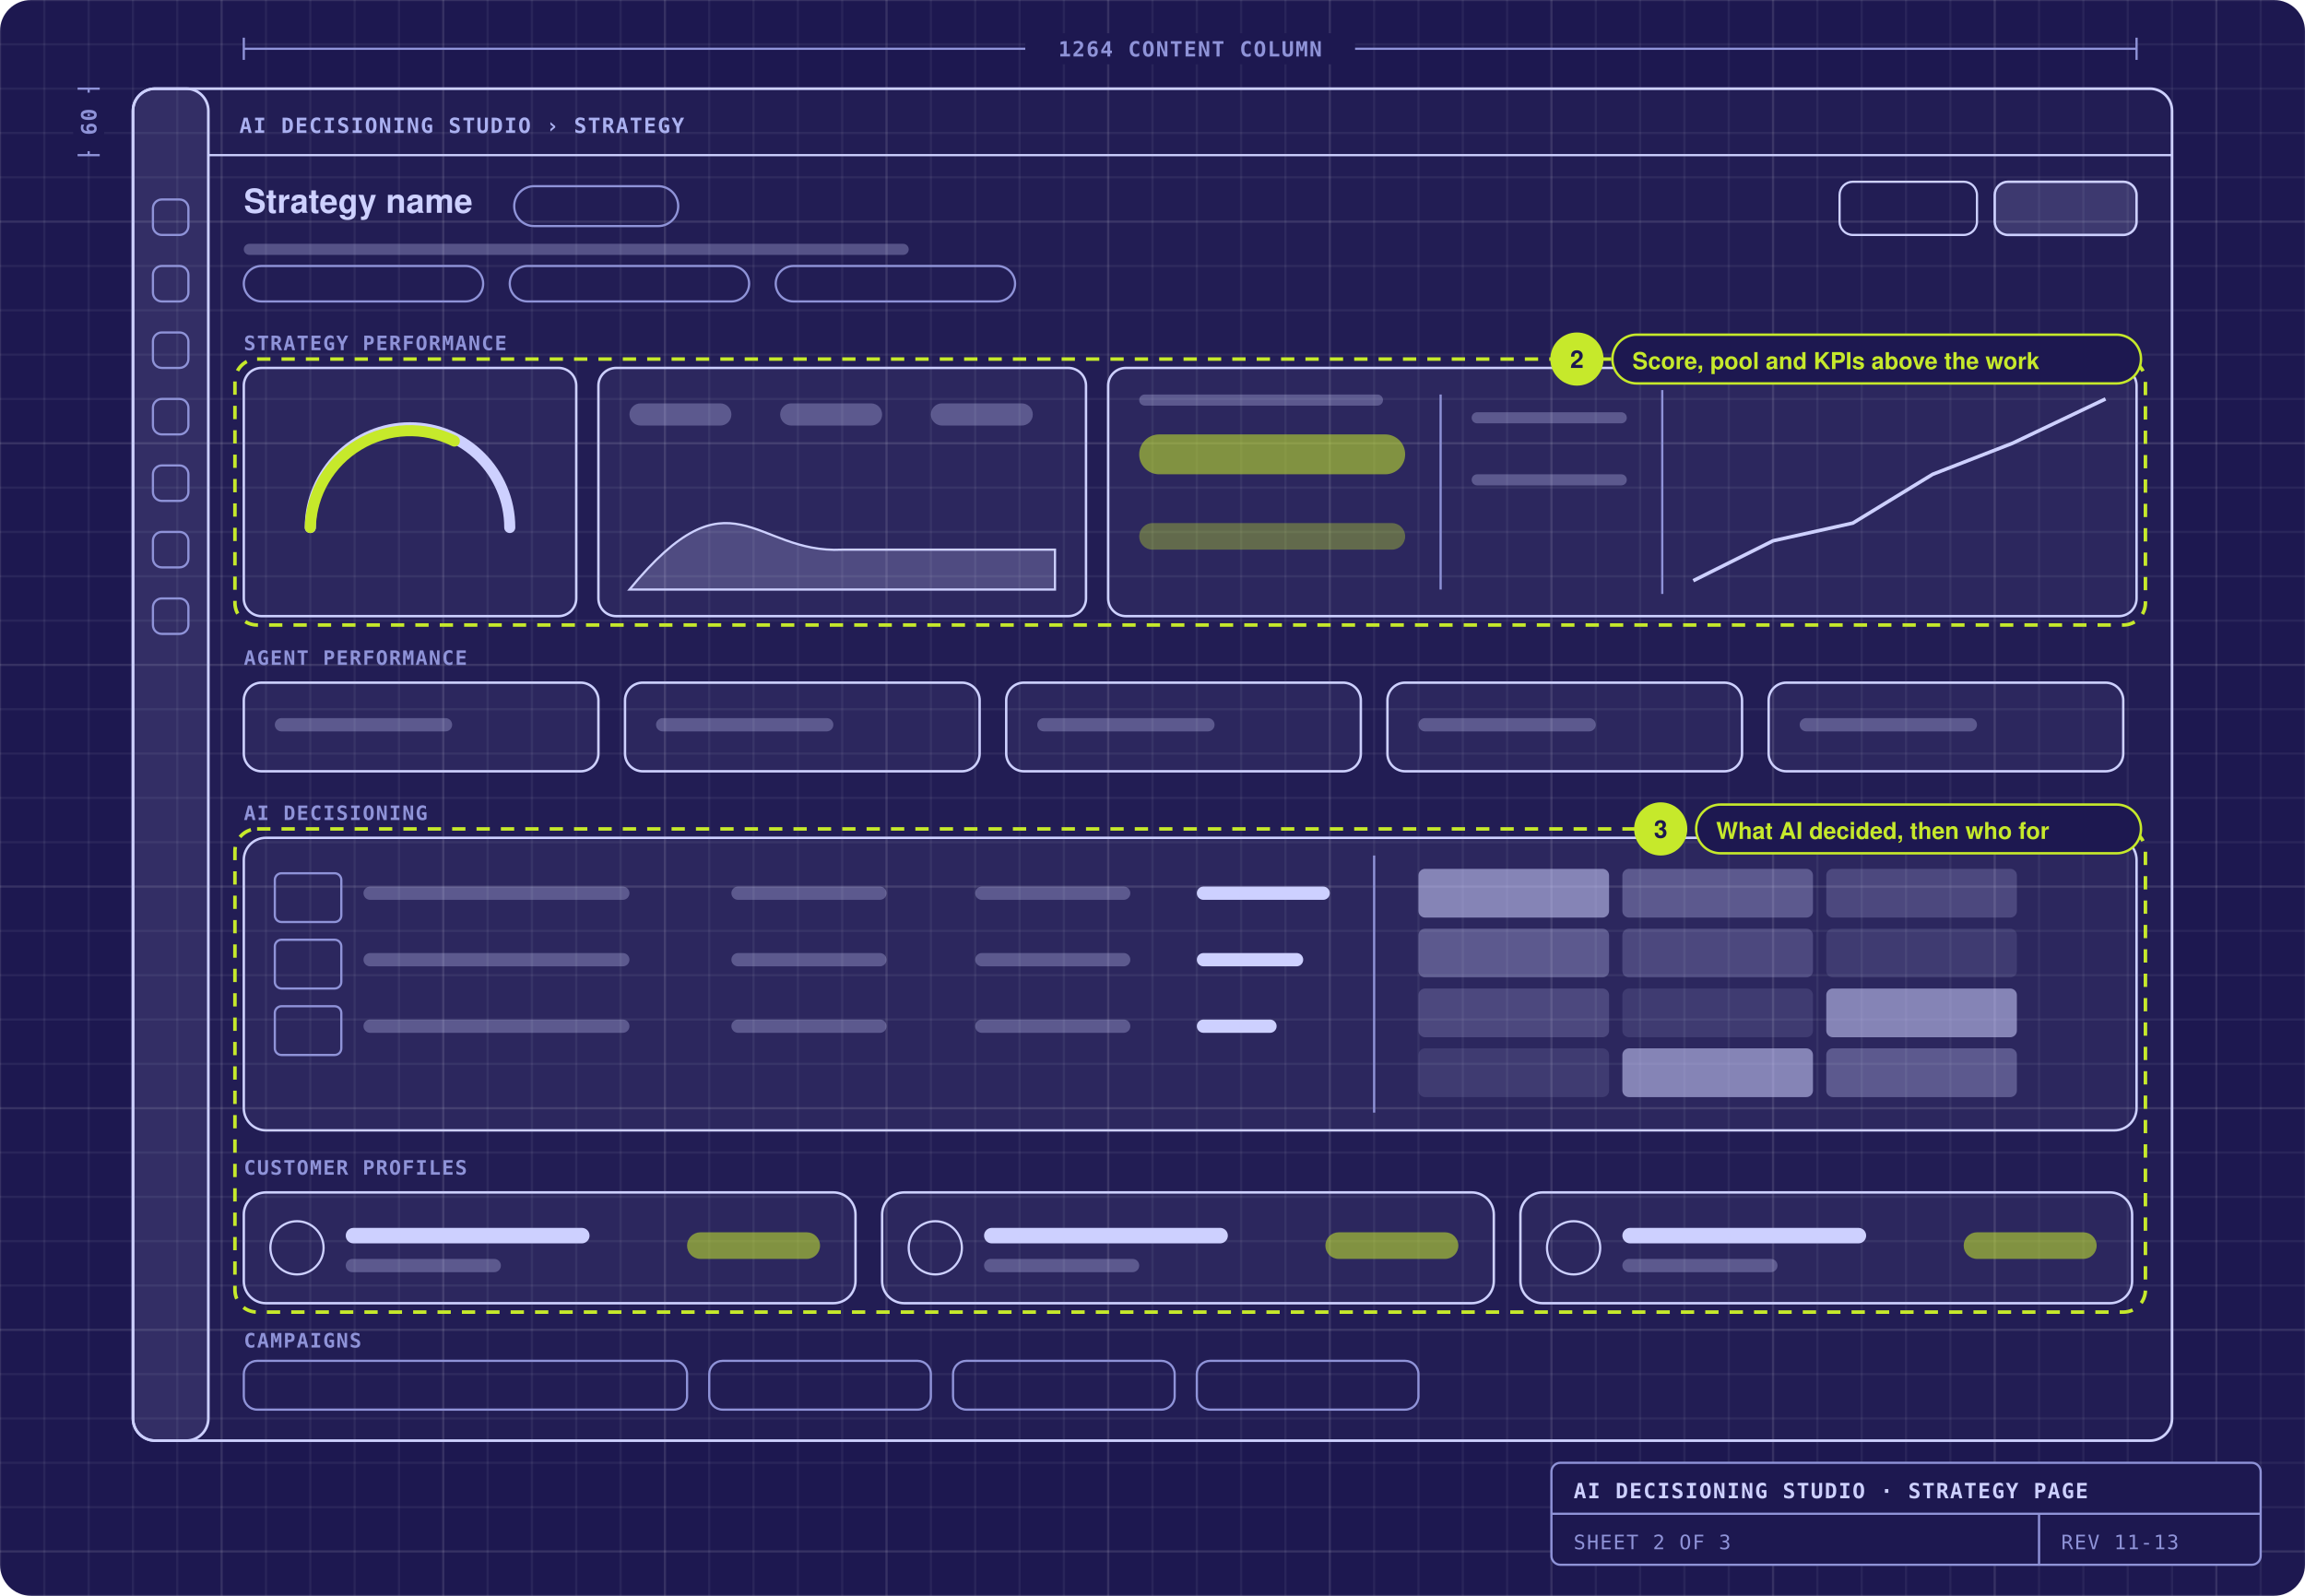
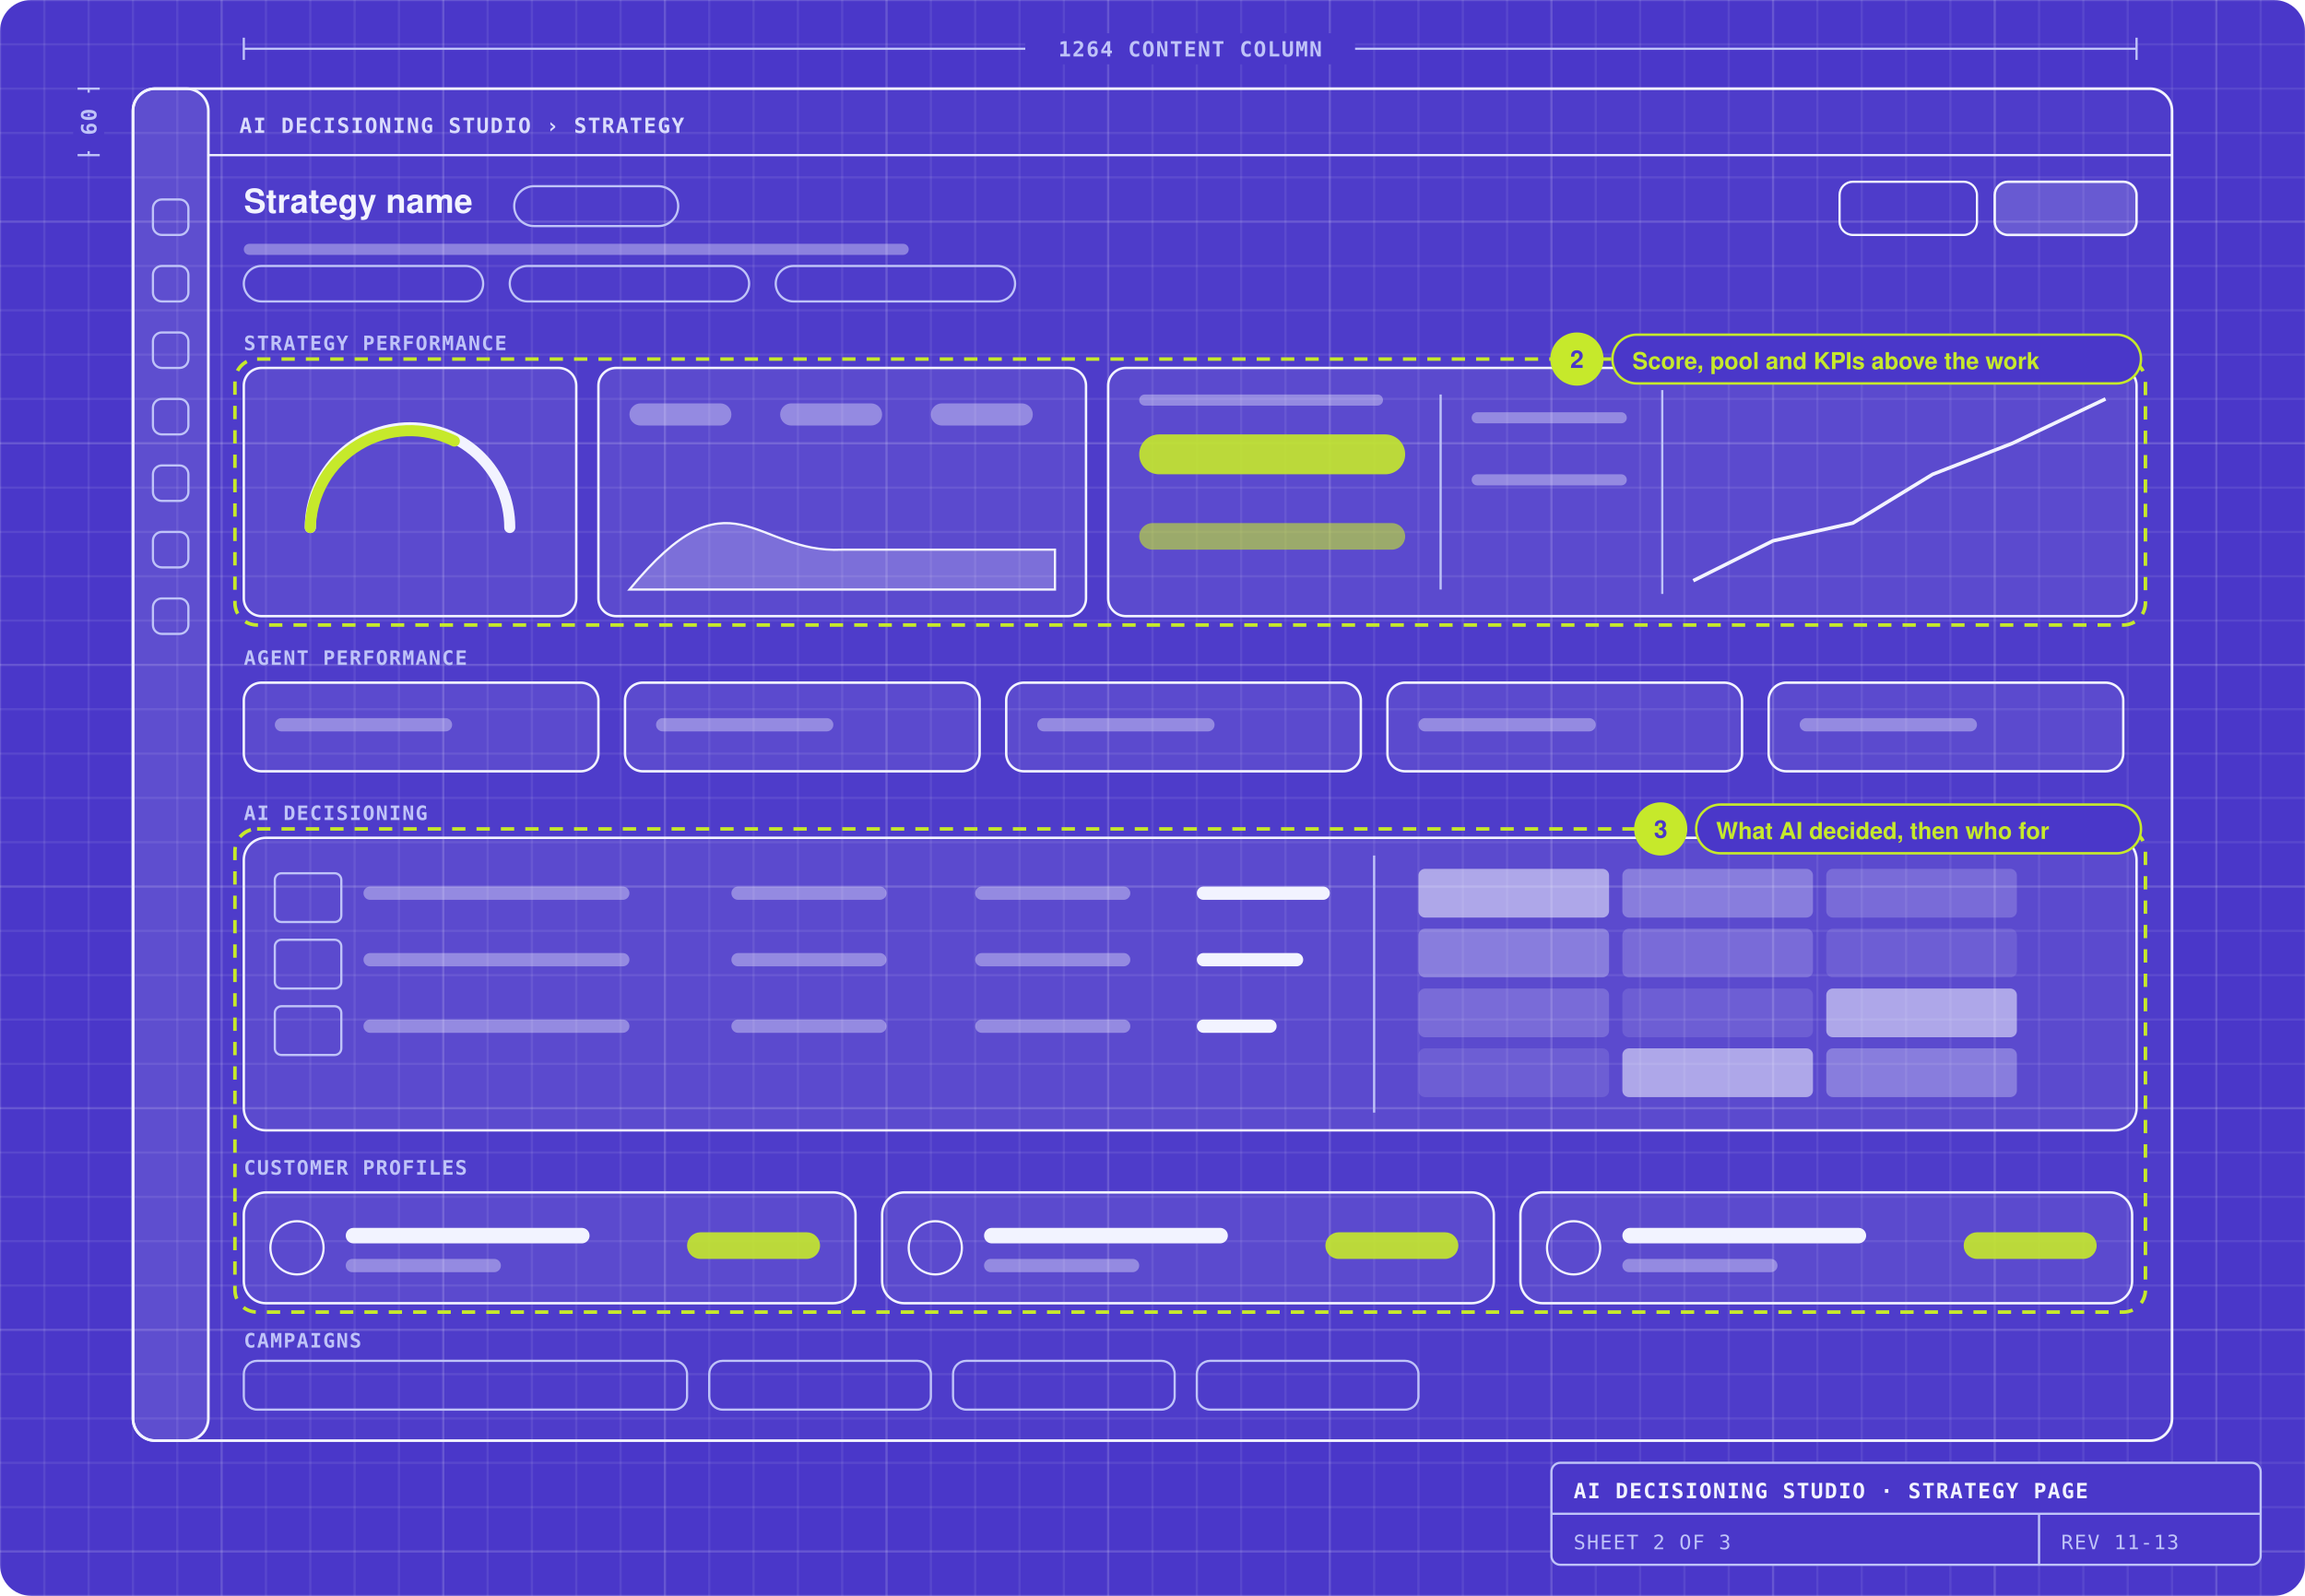
<svg xmlns="http://www.w3.org/2000/svg" width="1040" height="720" viewBox="0 0 1040 720">
  <defs>
    <clipPath id="bp-strategy">
      <rect x="0" y="0" width="1040" height="720" rx="14" />
    </clipPath>
  </defs>
  <g clip-path="url(#bp-strategy)">
-     <rect width="1040" height="720" fill="#1d1850" />
-     <path d="M0 0 L0 720" stroke="rgba(255,255,255,.11)" stroke-width="1" fill="none" />
-     <path d="M20 0 L20 720" stroke="rgba(255,255,255,.055)" stroke-width="1" fill="none" />
-     <path d="M40 0 L40 720" stroke="rgba(255,255,255,.055)" stroke-width="1" fill="none" />
-     <path d="M60 0 L60 720" stroke="rgba(255,255,255,.055)" stroke-width="1" fill="none" />
-     <path d="M80 0 L80 720" stroke="rgba(255,255,255,.055)" stroke-width="1" fill="none" />
-     <path d="M100 0 L100 720" stroke="rgba(255,255,255,.11)" stroke-width="1" fill="none" />
-     <path d="M120 0 L120 720" stroke="rgba(255,255,255,.055)" stroke-width="1" fill="none" />
-     <path d="M140 0 L140 720" stroke="rgba(255,255,255,.055)" stroke-width="1" fill="none" />
-     <path d="M160 0 L160 720" stroke="rgba(255,255,255,.055)" stroke-width="1" fill="none" />
-     <path d="M180 0 L180 720" stroke="rgba(255,255,255,.055)" stroke-width="1" fill="none" />
-     <path d="M200 0 L200 720" stroke="rgba(255,255,255,.11)" stroke-width="1" fill="none" />
-     <path d="M220 0 L220 720" stroke="rgba(255,255,255,.055)" stroke-width="1" fill="none" />
-     <path d="M240 0 L240 720" stroke="rgba(255,255,255,.055)" stroke-width="1" fill="none" />
-     <path d="M260 0 L260 720" stroke="rgba(255,255,255,.055)" stroke-width="1" fill="none" />
-     <path d="M280 0 L280 720" stroke="rgba(255,255,255,.055)" stroke-width="1" fill="none" />
-     <path d="M300 0 L300 720" stroke="rgba(255,255,255,.11)" stroke-width="1" fill="none" />
-     <path d="M320 0 L320 720" stroke="rgba(255,255,255,.055)" stroke-width="1" fill="none" />
-     <path d="M340 0 L340 720" stroke="rgba(255,255,255,.055)" stroke-width="1" fill="none" />
-     <path d="M360 0 L360 720" stroke="rgba(255,255,255,.055)" stroke-width="1" fill="none" />
-     <path d="M380 0 L380 720" stroke="rgba(255,255,255,.055)" stroke-width="1" fill="none" />
-     <path d="M400 0 L400 720" stroke="rgba(255,255,255,.11)" stroke-width="1" fill="none" />
-     <path d="M420 0 L420 720" stroke="rgba(255,255,255,.055)" stroke-width="1" fill="none" />
-     <path d="M440 0 L440 720" stroke="rgba(255,255,255,.055)" stroke-width="1" fill="none" />
-     <path d="M460 0 L460 720" stroke="rgba(255,255,255,.055)" stroke-width="1" fill="none" />
-     <path d="M480 0 L480 720" stroke="rgba(255,255,255,.055)" stroke-width="1" fill="none" />
-     <path d="M500 0 L500 720" stroke="rgba(255,255,255,.11)" stroke-width="1" fill="none" />
-     <path d="M520 0 L520 720" stroke="rgba(255,255,255,.055)" stroke-width="1" fill="none" />
-     <path d="M540 0 L540 720" stroke="rgba(255,255,255,.055)" stroke-width="1" fill="none" />
-     <path d="M560 0 L560 720" stroke="rgba(255,255,255,.055)" stroke-width="1" fill="none" />
-     <path d="M580 0 L580 720" stroke="rgba(255,255,255,.055)" stroke-width="1" fill="none" />
-     <path d="M600 0 L600 720" stroke="rgba(255,255,255,.11)" stroke-width="1" fill="none" />
-     <path d="M620 0 L620 720" stroke="rgba(255,255,255,.055)" stroke-width="1" fill="none" />
-     <path d="M640 0 L640 720" stroke="rgba(255,255,255,.055)" stroke-width="1" fill="none" />
-     <path d="M660 0 L660 720" stroke="rgba(255,255,255,.055)" stroke-width="1" fill="none" />
-     <path d="M680 0 L680 720" stroke="rgba(255,255,255,.055)" stroke-width="1" fill="none" />
-     <path d="M700 0 L700 720" stroke="rgba(255,255,255,.11)" stroke-width="1" fill="none" />
-     <path d="M720 0 L720 720" stroke="rgba(255,255,255,.055)" stroke-width="1" fill="none" />
-     <path d="M740 0 L740 720" stroke="rgba(255,255,255,.055)" stroke-width="1" fill="none" />
-     <path d="M760 0 L760 720" stroke="rgba(255,255,255,.055)" stroke-width="1" fill="none" />
-     <path d="M780 0 L780 720" stroke="rgba(255,255,255,.055)" stroke-width="1" fill="none" />
-     <path d="M800 0 L800 720" stroke="rgba(255,255,255,.11)" stroke-width="1" fill="none" />
-     <path d="M820 0 L820 720" stroke="rgba(255,255,255,.055)" stroke-width="1" fill="none" />
-     <path d="M840 0 L840 720" stroke="rgba(255,255,255,.055)" stroke-width="1" fill="none" />
-     <path d="M860 0 L860 720" stroke="rgba(255,255,255,.055)" stroke-width="1" fill="none" />
-     <path d="M880 0 L880 720" stroke="rgba(255,255,255,.055)" stroke-width="1" fill="none" />
-     <path d="M900 0 L900 720" stroke="rgba(255,255,255,.11)" stroke-width="1" fill="none" />
-     <path d="M920 0 L920 720" stroke="rgba(255,255,255,.055)" stroke-width="1" fill="none" />
-     <path d="M940 0 L940 720" stroke="rgba(255,255,255,.055)" stroke-width="1" fill="none" />
-     <path d="M960 0 L960 720" stroke="rgba(255,255,255,.055)" stroke-width="1" fill="none" />
-     <path d="M980 0 L980 720" stroke="rgba(255,255,255,.055)" stroke-width="1" fill="none" />
-     <path d="M1000 0 L1000 720" stroke="rgba(255,255,255,.11)" stroke-width="1" fill="none" />
-     <path d="M1020 0 L1020 720" stroke="rgba(255,255,255,.055)" stroke-width="1" fill="none" />
-     <path d="M1040 0 L1040 720" stroke="rgba(255,255,255,.055)" stroke-width="1" fill="none" />
-     <path d="M0 0 L1040 0" stroke="rgba(255,255,255,.11)" stroke-width="1" fill="none" />
-     <path d="M0 20 L1040 20" stroke="rgba(255,255,255,.055)" stroke-width="1" fill="none" />
-     <path d="M0 40 L1040 40" stroke="rgba(255,255,255,.055)" stroke-width="1" fill="none" />
-     <path d="M0 60 L1040 60" stroke="rgba(255,255,255,.055)" stroke-width="1" fill="none" />
-     <path d="M0 80 L1040 80" stroke="rgba(255,255,255,.055)" stroke-width="1" fill="none" />
-     <path d="M0 100 L1040 100" stroke="rgba(255,255,255,.11)" stroke-width="1" fill="none" />
-     <path d="M0 120 L1040 120" stroke="rgba(255,255,255,.055)" stroke-width="1" fill="none" />
-     <path d="M0 140 L1040 140" stroke="rgba(255,255,255,.055)" stroke-width="1" fill="none" />
-     <path d="M0 160 L1040 160" stroke="rgba(255,255,255,.055)" stroke-width="1" fill="none" />
-     <path d="M0 180 L1040 180" stroke="rgba(255,255,255,.055)" stroke-width="1" fill="none" />
-     <path d="M0 200 L1040 200" stroke="rgba(255,255,255,.11)" stroke-width="1" fill="none" />
-     <path d="M0 220 L1040 220" stroke="rgba(255,255,255,.055)" stroke-width="1" fill="none" />
-     <path d="M0 240 L1040 240" stroke="rgba(255,255,255,.055)" stroke-width="1" fill="none" />
-     <path d="M0 260 L1040 260" stroke="rgba(255,255,255,.055)" stroke-width="1" fill="none" />
-     <path d="M0 280 L1040 280" stroke="rgba(255,255,255,.055)" stroke-width="1" fill="none" />
-     <path d="M0 300 L1040 300" stroke="rgba(255,255,255,.11)" stroke-width="1" fill="none" />
-     <path d="M0 320 L1040 320" stroke="rgba(255,255,255,.055)" stroke-width="1" fill="none" />
-     <path d="M0 340 L1040 340" stroke="rgba(255,255,255,.055)" stroke-width="1" fill="none" />
-     <path d="M0 360 L1040 360" stroke="rgba(255,255,255,.055)" stroke-width="1" fill="none" />
-     <path d="M0 380 L1040 380" stroke="rgba(255,255,255,.055)" stroke-width="1" fill="none" />
-     <path d="M0 400 L1040 400" stroke="rgba(255,255,255,.11)" stroke-width="1" fill="none" />
-     <path d="M0 420 L1040 420" stroke="rgba(255,255,255,.055)" stroke-width="1" fill="none" />
-     <path d="M0 440 L1040 440" stroke="rgba(255,255,255,.055)" stroke-width="1" fill="none" />
-     <path d="M0 460 L1040 460" stroke="rgba(255,255,255,.055)" stroke-width="1" fill="none" />
-     <path d="M0 480 L1040 480" stroke="rgba(255,255,255,.055)" stroke-width="1" fill="none" />
-     <path d="M0 500 L1040 500" stroke="rgba(255,255,255,.11)" stroke-width="1" fill="none" />
-     <path d="M0 520 L1040 520" stroke="rgba(255,255,255,.055)" stroke-width="1" fill="none" />
-     <path d="M0 540 L1040 540" stroke="rgba(255,255,255,.055)" stroke-width="1" fill="none" />
-     <path d="M0 560 L1040 560" stroke="rgba(255,255,255,.055)" stroke-width="1" fill="none" />
-     <path d="M0 580 L1040 580" stroke="rgba(255,255,255,.055)" stroke-width="1" fill="none" />
-     <path d="M0 600 L1040 600" stroke="rgba(255,255,255,.11)" stroke-width="1" fill="none" />
-     <path d="M0 620 L1040 620" stroke="rgba(255,255,255,.055)" stroke-width="1" fill="none" />
-     <path d="M0 640 L1040 640" stroke="rgba(255,255,255,.055)" stroke-width="1" fill="none" />
-     <path d="M0 660 L1040 660" stroke="rgba(255,255,255,.055)" stroke-width="1" fill="none" />
-     <path d="M0 680 L1040 680" stroke="rgba(255,255,255,.055)" stroke-width="1" fill="none" />
-     <path d="M0 700 L1040 700" stroke="rgba(255,255,255,.11)" stroke-width="1" fill="none" />
-     <path d="M0 720 L1040 720" stroke="rgba(255,255,255,.055)" stroke-width="1" fill="none" />
-     <rect x="60" y="40" width="920" height="610" rx="10" fill="rgba(255,255,255,.025)" stroke="#cdd0ff" stroke-width="1.2" />
-     <rect x="60" y="40" width="34" height="610" rx="10" fill="rgba(205,208,255,.10)" stroke="#cdd0ff" stroke-width="1.2" />
-     <rect x="69" y="90" width="16" height="16" rx="4" fill="none" stroke="#8f93d8" stroke-width="1" />
-     <rect x="69" y="120" width="16" height="16" rx="4" fill="none" stroke="#8f93d8" stroke-width="1" />
-     <rect x="69" y="150" width="16" height="16" rx="4" fill="none" stroke="#8f93d8" stroke-width="1" />
-     <rect x="69" y="180" width="16" height="16" rx="4" fill="none" stroke="#8f93d8" stroke-width="1" />
-     <rect x="69" y="210" width="16" height="16" rx="4" fill="none" stroke="#8f93d8" stroke-width="1" />
-     <rect x="69" y="240" width="16" height="16" rx="4" fill="none" stroke="#8f93d8" stroke-width="1" />
-     <rect x="69" y="270" width="16" height="16" rx="4" fill="none" stroke="#8f93d8" stroke-width="1" />
-     <path d="M94 70 L980 70" stroke="#cdd0ff" stroke-width="1" fill="none" />
-     <text x="108" y="60" font-size="9.5" font-weight="600" fill="#aab0f0" text-anchor="start" font-family="ui-monospace, SFMono-Regular, Menlo, monospace" letter-spacing=".06em">AI DECISIONING STUDIO  ›  STRATEGY</text>
-     <path d="M40 40 L40 70" stroke="#8f93d8" stroke-width="1" fill="none" />
-     <path d="M35 40 L45 40" stroke="#8f93d8" stroke-width="1" fill="none" />
-     <path d="M35 70 L45 70" stroke="#8f93d8" stroke-width="1" fill="none" />
+     <rect width="1040" height="720" fill="#4a37c9" />
+     <path d="M0 0 L0 720" stroke="rgba(255,255,255,.16)" stroke-width="1" fill="none" />
+     <path d="M20 0 L20 720" stroke="rgba(255,255,255,.08)" stroke-width="1" fill="none" />
+     <path d="M40 0 L40 720" stroke="rgba(255,255,255,.08)" stroke-width="1" fill="none" />
+     <path d="M60 0 L60 720" stroke="rgba(255,255,255,.08)" stroke-width="1" fill="none" />
+     <path d="M80 0 L80 720" stroke="rgba(255,255,255,.08)" stroke-width="1" fill="none" />
+     <path d="M100 0 L100 720" stroke="rgba(255,255,255,.16)" stroke-width="1" fill="none" />
+     <path d="M120 0 L120 720" stroke="rgba(255,255,255,.08)" stroke-width="1" fill="none" />
+     <path d="M140 0 L140 720" stroke="rgba(255,255,255,.08)" stroke-width="1" fill="none" />
+     <path d="M160 0 L160 720" stroke="rgba(255,255,255,.08)" stroke-width="1" fill="none" />
+     <path d="M180 0 L180 720" stroke="rgba(255,255,255,.08)" stroke-width="1" fill="none" />
+     <path d="M200 0 L200 720" stroke="rgba(255,255,255,.16)" stroke-width="1" fill="none" />
+     <path d="M220 0 L220 720" stroke="rgba(255,255,255,.08)" stroke-width="1" fill="none" />
+     <path d="M240 0 L240 720" stroke="rgba(255,255,255,.08)" stroke-width="1" fill="none" />
+     <path d="M260 0 L260 720" stroke="rgba(255,255,255,.08)" stroke-width="1" fill="none" />
+     <path d="M280 0 L280 720" stroke="rgba(255,255,255,.08)" stroke-width="1" fill="none" />
+     <path d="M300 0 L300 720" stroke="rgba(255,255,255,.16)" stroke-width="1" fill="none" />
+     <path d="M320 0 L320 720" stroke="rgba(255,255,255,.08)" stroke-width="1" fill="none" />
+     <path d="M340 0 L340 720" stroke="rgba(255,255,255,.08)" stroke-width="1" fill="none" />
+     <path d="M360 0 L360 720" stroke="rgba(255,255,255,.08)" stroke-width="1" fill="none" />
+     <path d="M380 0 L380 720" stroke="rgba(255,255,255,.08)" stroke-width="1" fill="none" />
+     <path d="M400 0 L400 720" stroke="rgba(255,255,255,.16)" stroke-width="1" fill="none" />
+     <path d="M420 0 L420 720" stroke="rgba(255,255,255,.08)" stroke-width="1" fill="none" />
+     <path d="M440 0 L440 720" stroke="rgba(255,255,255,.08)" stroke-width="1" fill="none" />
+     <path d="M460 0 L460 720" stroke="rgba(255,255,255,.08)" stroke-width="1" fill="none" />
+     <path d="M480 0 L480 720" stroke="rgba(255,255,255,.08)" stroke-width="1" fill="none" />
+     <path d="M500 0 L500 720" stroke="rgba(255,255,255,.16)" stroke-width="1" fill="none" />
+     <path d="M520 0 L520 720" stroke="rgba(255,255,255,.08)" stroke-width="1" fill="none" />
+     <path d="M540 0 L540 720" stroke="rgba(255,255,255,.08)" stroke-width="1" fill="none" />
+     <path d="M560 0 L560 720" stroke="rgba(255,255,255,.08)" stroke-width="1" fill="none" />
+     <path d="M580 0 L580 720" stroke="rgba(255,255,255,.08)" stroke-width="1" fill="none" />
+     <path d="M600 0 L600 720" stroke="rgba(255,255,255,.16)" stroke-width="1" fill="none" />
+     <path d="M620 0 L620 720" stroke="rgba(255,255,255,.08)" stroke-width="1" fill="none" />
+     <path d="M640 0 L640 720" stroke="rgba(255,255,255,.08)" stroke-width="1" fill="none" />
+     <path d="M660 0 L660 720" stroke="rgba(255,255,255,.08)" stroke-width="1" fill="none" />
+     <path d="M680 0 L680 720" stroke="rgba(255,255,255,.08)" stroke-width="1" fill="none" />
+     <path d="M700 0 L700 720" stroke="rgba(255,255,255,.16)" stroke-width="1" fill="none" />
+     <path d="M720 0 L720 720" stroke="rgba(255,255,255,.08)" stroke-width="1" fill="none" />
+     <path d="M740 0 L740 720" stroke="rgba(255,255,255,.08)" stroke-width="1" fill="none" />
+     <path d="M760 0 L760 720" stroke="rgba(255,255,255,.08)" stroke-width="1" fill="none" />
+     <path d="M780 0 L780 720" stroke="rgba(255,255,255,.08)" stroke-width="1" fill="none" />
+     <path d="M800 0 L800 720" stroke="rgba(255,255,255,.16)" stroke-width="1" fill="none" />
+     <path d="M820 0 L820 720" stroke="rgba(255,255,255,.08)" stroke-width="1" fill="none" />
+     <path d="M840 0 L840 720" stroke="rgba(255,255,255,.08)" stroke-width="1" fill="none" />
+     <path d="M860 0 L860 720" stroke="rgba(255,255,255,.08)" stroke-width="1" fill="none" />
+     <path d="M880 0 L880 720" stroke="rgba(255,255,255,.08)" stroke-width="1" fill="none" />
+     <path d="M900 0 L900 720" stroke="rgba(255,255,255,.16)" stroke-width="1" fill="none" />
+     <path d="M920 0 L920 720" stroke="rgba(255,255,255,.08)" stroke-width="1" fill="none" />
+     <path d="M940 0 L940 720" stroke="rgba(255,255,255,.08)" stroke-width="1" fill="none" />
+     <path d="M960 0 L960 720" stroke="rgba(255,255,255,.08)" stroke-width="1" fill="none" />
+     <path d="M980 0 L980 720" stroke="rgba(255,255,255,.08)" stroke-width="1" fill="none" />
+     <path d="M1000 0 L1000 720" stroke="rgba(255,255,255,.16)" stroke-width="1" fill="none" />
+     <path d="M1020 0 L1020 720" stroke="rgba(255,255,255,.08)" stroke-width="1" fill="none" />
+     <path d="M1040 0 L1040 720" stroke="rgba(255,255,255,.08)" stroke-width="1" fill="none" />
+     <path d="M0 0 L1040 0" stroke="rgba(255,255,255,.16)" stroke-width="1" fill="none" />
+     <path d="M0 20 L1040 20" stroke="rgba(255,255,255,.08)" stroke-width="1" fill="none" />
+     <path d="M0 40 L1040 40" stroke="rgba(255,255,255,.08)" stroke-width="1" fill="none" />
+     <path d="M0 60 L1040 60" stroke="rgba(255,255,255,.08)" stroke-width="1" fill="none" />
+     <path d="M0 80 L1040 80" stroke="rgba(255,255,255,.08)" stroke-width="1" fill="none" />
+     <path d="M0 100 L1040 100" stroke="rgba(255,255,255,.16)" stroke-width="1" fill="none" />
+     <path d="M0 120 L1040 120" stroke="rgba(255,255,255,.08)" stroke-width="1" fill="none" />
+     <path d="M0 140 L1040 140" stroke="rgba(255,255,255,.08)" stroke-width="1" fill="none" />
+     <path d="M0 160 L1040 160" stroke="rgba(255,255,255,.08)" stroke-width="1" fill="none" />
+     <path d="M0 180 L1040 180" stroke="rgba(255,255,255,.08)" stroke-width="1" fill="none" />
+     <path d="M0 200 L1040 200" stroke="rgba(255,255,255,.16)" stroke-width="1" fill="none" />
+     <path d="M0 220 L1040 220" stroke="rgba(255,255,255,.08)" stroke-width="1" fill="none" />
+     <path d="M0 240 L1040 240" stroke="rgba(255,255,255,.08)" stroke-width="1" fill="none" />
+     <path d="M0 260 L1040 260" stroke="rgba(255,255,255,.08)" stroke-width="1" fill="none" />
+     <path d="M0 280 L1040 280" stroke="rgba(255,255,255,.08)" stroke-width="1" fill="none" />
+     <path d="M0 300 L1040 300" stroke="rgba(255,255,255,.16)" stroke-width="1" fill="none" />
+     <path d="M0 320 L1040 320" stroke="rgba(255,255,255,.08)" stroke-width="1" fill="none" />
+     <path d="M0 340 L1040 340" stroke="rgba(255,255,255,.08)" stroke-width="1" fill="none" />
+     <path d="M0 360 L1040 360" stroke="rgba(255,255,255,.08)" stroke-width="1" fill="none" />
+     <path d="M0 380 L1040 380" stroke="rgba(255,255,255,.08)" stroke-width="1" fill="none" />
+     <path d="M0 400 L1040 400" stroke="rgba(255,255,255,.16)" stroke-width="1" fill="none" />
+     <path d="M0 420 L1040 420" stroke="rgba(255,255,255,.08)" stroke-width="1" fill="none" />
+     <path d="M0 440 L1040 440" stroke="rgba(255,255,255,.08)" stroke-width="1" fill="none" />
+     <path d="M0 460 L1040 460" stroke="rgba(255,255,255,.08)" stroke-width="1" fill="none" />
+     <path d="M0 480 L1040 480" stroke="rgba(255,255,255,.08)" stroke-width="1" fill="none" />
+     <path d="M0 500 L1040 500" stroke="rgba(255,255,255,.16)" stroke-width="1" fill="none" />
+     <path d="M0 520 L1040 520" stroke="rgba(255,255,255,.08)" stroke-width="1" fill="none" />
+     <path d="M0 540 L1040 540" stroke="rgba(255,255,255,.08)" stroke-width="1" fill="none" />
+     <path d="M0 560 L1040 560" stroke="rgba(255,255,255,.08)" stroke-width="1" fill="none" />
+     <path d="M0 580 L1040 580" stroke="rgba(255,255,255,.08)" stroke-width="1" fill="none" />
+     <path d="M0 600 L1040 600" stroke="rgba(255,255,255,.16)" stroke-width="1" fill="none" />
+     <path d="M0 620 L1040 620" stroke="rgba(255,255,255,.08)" stroke-width="1" fill="none" />
+     <path d="M0 640 L1040 640" stroke="rgba(255,255,255,.08)" stroke-width="1" fill="none" />
+     <path d="M0 660 L1040 660" stroke="rgba(255,255,255,.08)" stroke-width="1" fill="none" />
+     <path d="M0 680 L1040 680" stroke="rgba(255,255,255,.08)" stroke-width="1" fill="none" />
+     <path d="M0 700 L1040 700" stroke="rgba(255,255,255,.16)" stroke-width="1" fill="none" />
+     <path d="M0 720 L1040 720" stroke="rgba(255,255,255,.08)" stroke-width="1" fill="none" />
+     <rect x="60" y="40" width="920" height="610" rx="10" fill="rgba(255,255,255,.025)" stroke="#f2f3ff" stroke-width="1.2" />
+     <rect x="60" y="40" width="34" height="610" rx="10" fill="rgba(242,243,255,.10)" stroke="#f2f3ff" stroke-width="1.2" />
+     <rect x="69" y="90" width="16" height="16" rx="4" fill="none" stroke="#bfc3f8" stroke-width="1" />
+     <rect x="69" y="120" width="16" height="16" rx="4" fill="none" stroke="#bfc3f8" stroke-width="1" />
+     <rect x="69" y="150" width="16" height="16" rx="4" fill="none" stroke="#bfc3f8" stroke-width="1" />
+     <rect x="69" y="180" width="16" height="16" rx="4" fill="none" stroke="#bfc3f8" stroke-width="1" />
+     <rect x="69" y="210" width="16" height="16" rx="4" fill="none" stroke="#bfc3f8" stroke-width="1" />
+     <rect x="69" y="240" width="16" height="16" rx="4" fill="none" stroke="#bfc3f8" stroke-width="1" />
+     <rect x="69" y="270" width="16" height="16" rx="4" fill="none" stroke="#bfc3f8" stroke-width="1" />
+     <path d="M94 70 L980 70" stroke="#f2f3ff" stroke-width="1" fill="none" />
+     <text x="108" y="60" font-size="9.5" font-weight="600" fill="#d9dbfc" text-anchor="start" font-family="ui-monospace, SFMono-Regular, Menlo, monospace" letter-spacing=".06em">AI DECISIONING STUDIO  ›  STRATEGY</text>
+     <path d="M40 40 L40 70" stroke="#bfc3f8" stroke-width="1" fill="none" />
+     <path d="M35 40 L45 40" stroke="#bfc3f8" stroke-width="1" fill="none" />
+     <path d="M35 70 L45 70" stroke="#bfc3f8" stroke-width="1" fill="none" />
    <g transform="rotate(-90 40 55.0)">
-       <rect x="26.8" y="48.0" width="26.4" height="14" fill="#1d1850" />
-       <text x="40" y="58.5" font-size="9.5" font-weight="600" fill="#8f93d8" text-anchor="middle" font-family="ui-monospace, SFMono-Regular, Menlo, monospace" letter-spacing=".06em">60</text>
+       <rect x="26.8" y="48.0" width="26.4" height="14" fill="#4a37c9" />
+       <text x="40" y="58.5" font-size="9.5" font-weight="600" fill="#bfc3f8" text-anchor="middle" font-family="ui-monospace, SFMono-Regular, Menlo, monospace" letter-spacing=".06em">60</text>
    </g>
-     <text x="110" y="96" font-size="15" font-weight="700" fill="#cdd0ff" text-anchor="start" font-family="'Helvetica Neue', Helvetica, Arial, sans-serif" letter-spacing="0">Strategy name</text>
-     <rect x="232" y="84" width="74" height="18" rx="9" fill="none" stroke="#8f93d8" stroke-width="1" />
-     <rect x="830" y="82" width="62" height="24" rx="6" fill="none" stroke="#cdd0ff" stroke-width="1" />
-     <rect x="900" y="82" width="64" height="24" rx="6" fill="rgba(205,208,255,.16)" stroke="#cdd0ff" stroke-width="1.1" />
-     <rect x="110" y="110" width="300" height="5" rx="2.5" fill="rgba(205,208,255,.30)" />
-     <rect x="110" y="120" width="108" height="16" rx="8" fill="none" stroke="#8f93d8" stroke-width="1" />
-     <rect x="230" y="120" width="108" height="16" rx="8" fill="none" stroke="#8f93d8" stroke-width="1" />
-     <rect x="350" y="120" width="108" height="16" rx="8" fill="none" stroke="#8f93d8" stroke-width="1" />
-     <text x="110" y="158" font-size="9" font-weight="700" fill="#8f93d8" text-anchor="start" font-family="ui-monospace, SFMono-Regular, Menlo, monospace" letter-spacing=".06em">STRATEGY PERFORMANCE</text>
-     <rect x="110" y="166" width="150" height="112" rx="8" fill="rgba(205,208,255,.06)" stroke="#cdd0ff" stroke-width="1.1" />
-     <path d="M140 238 A45 45 0 0 1 230 238" fill="none" stroke="#cdd0ff" stroke-width="5" stroke-linecap="round" />
+     <text x="110" y="96" font-size="15" font-weight="700" fill="#f2f3ff" text-anchor="start" font-family="'Helvetica Neue', Helvetica, Arial, sans-serif" letter-spacing="0">Strategy name</text>
+     <rect x="232" y="84" width="74" height="18" rx="9" fill="none" stroke="#bfc3f8" stroke-width="1" />
+     <rect x="830" y="82" width="62" height="24" rx="6" fill="none" stroke="#f2f3ff" stroke-width="1" />
+     <rect x="900" y="82" width="64" height="24" rx="6" fill="rgba(242,243,255,.16)" stroke="#f2f3ff" stroke-width="1.1" />
+     <rect x="110" y="110" width="300" height="5" rx="2.5" fill="rgba(242,243,255,.38)" />
+     <rect x="110" y="120" width="108" height="16" rx="8" fill="none" stroke="#bfc3f8" stroke-width="1" />
+     <rect x="230" y="120" width="108" height="16" rx="8" fill="none" stroke="#bfc3f8" stroke-width="1" />
+     <rect x="350" y="120" width="108" height="16" rx="8" fill="none" stroke="#bfc3f8" stroke-width="1" />
+     <text x="110" y="158" font-size="9" font-weight="700" fill="#bfc3f8" text-anchor="start" font-family="ui-monospace, SFMono-Regular, Menlo, monospace" letter-spacing=".06em">STRATEGY PERFORMANCE</text>
+     <rect x="110" y="166" width="150" height="112" rx="8" fill="rgba(242,243,255,.08)" stroke="#f2f3ff" stroke-width="1.1" />
+     <path d="M140 238 A45 45 0 0 1 230 238" fill="none" stroke="#f2f3ff" stroke-width="5" stroke-linecap="round" />
    <path d="M140 238 A45 45 0 0 1 205 199" fill="none" stroke="#c6e92b" stroke-width="5" stroke-linecap="round" />
-     <rect x="270" y="166" width="220" height="112" rx="8" fill="rgba(205,208,255,.06)" stroke="#cdd0ff" stroke-width="1.1" />
-     <rect x="284" y="182" width="46" height="10" rx="5.0" fill="rgba(205,208,255,.30)" />
-     <rect x="352" y="182" width="46" height="10" rx="5.0" fill="rgba(205,208,255,.30)" />
-     <rect x="420" y="182" width="46" height="10" rx="5.0" fill="rgba(205,208,255,.30)" />
-     <path d="M284 266 C330 210 340 250 380 248 L476 248 L476 266 Z" fill="rgba(205,208,255,.22)" stroke="#cdd0ff" stroke-width="1" />
-     <rect x="500" y="166" width="464" height="112" rx="8" fill="rgba(205,208,255,.06)" stroke="#cdd0ff" stroke-width="1.1" />
-     <rect x="514" y="178" width="110" height="5" rx="2.5" fill="rgba(205,208,255,.30)" />
-     <rect x="514" y="196" width="120" height="18" rx="9.0" fill="rgba(198,233,43,.55)" />
-     <path d="M650 178 L650 266" stroke="#8f93d8" stroke-width="1" fill="none" />
-     <rect x="664" y="186" width="70" height="5" rx="2.5" fill="rgba(205,208,255,.30)" />
-     <rect x="664" y="214" width="70" height="5" rx="2.5" fill="rgba(205,208,255,.30)" />
-     <rect x="514" y="236" width="120" height="12" rx="6.0" fill="rgba(198,233,43,.35)" />
-     <path d="M750 176 L750 268" stroke="#8f93d8" stroke-width="1" fill="none" />
-     <path d="M764 262 L800 244 L836 236 L872 214 L908 200 L950 180" fill="none" stroke="#cdd0ff" stroke-width="1.6" />
-     <text x="110" y="300" font-size="9" font-weight="700" fill="#8f93d8" text-anchor="start" font-family="ui-monospace, SFMono-Regular, Menlo, monospace" letter-spacing=".06em">AGENT PERFORMANCE</text>
-     <rect x="110" y="308" width="160" height="40" rx="8" fill="rgba(205,208,255,.06)" stroke="#cdd0ff" stroke-width="1.1" />
-     <rect x="124" y="324" width="80" height="6" rx="3.0" fill="rgba(205,208,255,.30)" />
-     <rect x="282" y="308" width="160" height="40" rx="8" fill="rgba(205,208,255,.06)" stroke="#cdd0ff" stroke-width="1.1" />
-     <rect x="296" y="324" width="80" height="6" rx="3.0" fill="rgba(205,208,255,.30)" />
-     <rect x="454" y="308" width="160" height="40" rx="8" fill="rgba(205,208,255,.06)" stroke="#cdd0ff" stroke-width="1.1" />
-     <rect x="468" y="324" width="80" height="6" rx="3.0" fill="rgba(205,208,255,.30)" />
-     <rect x="626" y="308" width="160" height="40" rx="8" fill="rgba(205,208,255,.06)" stroke="#cdd0ff" stroke-width="1.1" />
-     <rect x="640" y="324" width="80" height="6" rx="3.0" fill="rgba(205,208,255,.30)" />
-     <rect x="798" y="308" width="160" height="40" rx="8" fill="rgba(205,208,255,.06)" stroke="#cdd0ff" stroke-width="1.1" />
-     <rect x="812" y="324" width="80" height="6" rx="3.0" fill="rgba(205,208,255,.30)" />
-     <text x="110" y="370" font-size="9" font-weight="700" fill="#8f93d8" text-anchor="start" font-family="ui-monospace, SFMono-Regular, Menlo, monospace" letter-spacing=".06em">AI DECISIONING</text>
-     <rect x="110" y="378" width="854" height="132" rx="10" fill="rgba(205,208,255,.06)" stroke="#cdd0ff" stroke-width="1.1" />
-     <rect x="124" y="394" width="30" height="22" rx="3" fill="none" stroke="#8f93d8" stroke-width="1" />
-     <rect x="164" y="400" width="120" height="6" rx="3.0" fill="rgba(205,208,255,.30)" />
-     <rect x="330" y="400" width="70" height="6" rx="3.0" fill="rgba(205,208,255,.30)" />
-     <rect x="440" y="400" width="70" height="6" rx="3.0" fill="rgba(205,208,255,.30)" />
-     <rect x="540" y="400" width="60" height="6" rx="3.0" fill="#cdd0ff" />
-     <rect x="124" y="424" width="30" height="22" rx="3" fill="none" stroke="#8f93d8" stroke-width="1" />
-     <rect x="164" y="430" width="120" height="6" rx="3.0" fill="rgba(205,208,255,.30)" />
-     <rect x="330" y="430" width="70" height="6" rx="3.0" fill="rgba(205,208,255,.30)" />
-     <rect x="440" y="430" width="70" height="6" rx="3.0" fill="rgba(205,208,255,.30)" />
-     <rect x="540" y="430" width="48" height="6" rx="3.0" fill="#cdd0ff" />
-     <rect x="124" y="454" width="30" height="22" rx="3" fill="none" stroke="#8f93d8" stroke-width="1" />
-     <rect x="164" y="460" width="120" height="6" rx="3.0" fill="rgba(205,208,255,.30)" />
-     <rect x="330" y="460" width="70" height="6" rx="3.0" fill="rgba(205,208,255,.30)" />
-     <rect x="440" y="460" width="70" height="6" rx="3.0" fill="rgba(205,208,255,.30)" />
-     <rect x="540" y="460" width="36" height="6" rx="3.0" fill="#cdd0ff" />
-     <path d="M620 386 L620 502" stroke="#8f93d8" stroke-width="1" fill="none" />
-     <rect x="640" y="392" width="86" height="22" rx="3" fill="rgba(205,208,255,0.55)" />
-     <rect x="732" y="392" width="86" height="22" rx="3" fill="rgba(205,208,255,0.3)" />
-     <rect x="824" y="392" width="86" height="22" rx="3" fill="rgba(205,208,255,0.2)" />
-     <rect x="640" y="419" width="86" height="22" rx="3" fill="rgba(205,208,255,0.3)" />
-     <rect x="732" y="419" width="86" height="22" rx="3" fill="rgba(205,208,255,0.2)" />
-     <rect x="824" y="419" width="86" height="22" rx="3" fill="rgba(205,208,255,0.12)" />
-     <rect x="640" y="446" width="86" height="22" rx="3" fill="rgba(205,208,255,0.2)" />
-     <rect x="732" y="446" width="86" height="22" rx="3" fill="rgba(205,208,255,0.12)" />
-     <rect x="824" y="446" width="86" height="22" rx="3" fill="rgba(205,208,255,0.55)" />
-     <rect x="640" y="473" width="86" height="22" rx="3" fill="rgba(205,208,255,0.12)" />
-     <rect x="732" y="473" width="86" height="22" rx="3" fill="rgba(205,208,255,0.55)" />
-     <rect x="824" y="473" width="86" height="22" rx="3" fill="rgba(205,208,255,0.3)" />
-     <text x="110" y="530" font-size="9" font-weight="700" fill="#8f93d8" text-anchor="start" font-family="ui-monospace, SFMono-Regular, Menlo, monospace" letter-spacing=".06em">CUSTOMER PROFILES</text>
-     <rect x="110" y="538" width="276" height="50" rx="10" fill="rgba(205,208,255,.06)" stroke="#cdd0ff" stroke-width="1.1" />
-     <circle cx="134" cy="563" r="12" fill="none" stroke="#cdd0ff" stroke-width="1" />
-     <rect x="156" y="554" width="110" height="7" rx="3.5" fill="#cdd0ff" />
-     <rect x="156" y="568" width="70" height="6" rx="3.0" fill="rgba(205,208,255,.30)" />
-     <rect x="310" y="556" width="60" height="12" rx="6.0" fill="rgba(198,233,43,.55)" />
-     <rect x="398" y="538" width="276" height="50" rx="10" fill="rgba(205,208,255,.06)" stroke="#cdd0ff" stroke-width="1.1" />
-     <circle cx="422" cy="563" r="12" fill="none" stroke="#cdd0ff" stroke-width="1" />
-     <rect x="444" y="554" width="110" height="7" rx="3.5" fill="#cdd0ff" />
-     <rect x="444" y="568" width="70" height="6" rx="3.0" fill="rgba(205,208,255,.30)" />
-     <rect x="598" y="556" width="60" height="12" rx="6.0" fill="rgba(198,233,43,.55)" />
-     <rect x="686" y="538" width="276" height="50" rx="10" fill="rgba(205,208,255,.06)" stroke="#cdd0ff" stroke-width="1.1" />
-     <circle cx="710" cy="563" r="12" fill="none" stroke="#cdd0ff" stroke-width="1" />
-     <rect x="732" y="554" width="110" height="7" rx="3.5" fill="#cdd0ff" />
-     <rect x="732" y="568" width="70" height="6" rx="3.0" fill="rgba(205,208,255,.30)" />
-     <rect x="886" y="556" width="60" height="12" rx="6.0" fill="rgba(198,233,43,.55)" />
-     <text x="110" y="608" font-size="9" font-weight="700" fill="#8f93d8" text-anchor="start" font-family="ui-monospace, SFMono-Regular, Menlo, monospace" letter-spacing=".06em">CAMPAIGNS</text>
-     <rect x="110" y="614" width="200" height="22" rx="6" fill="none" stroke="#8f93d8" stroke-width="1" />
-     <rect x="320" y="614" width="100" height="22" rx="6" fill="none" stroke="#8f93d8" stroke-width="1" />
-     <rect x="430" y="614" width="100" height="22" rx="6" fill="none" stroke="#8f93d8" stroke-width="1" />
-     <rect x="540" y="614" width="100" height="22" rx="6" fill="none" stroke="#8f93d8" stroke-width="1" />
-     <path d="M110 22 L964 22" stroke="#8f93d8" stroke-width="1" fill="none" />
-     <path d="M110 17 L110 27" stroke="#8f93d8" stroke-width="1" fill="none" />
-     <path d="M964 17 L964 27" stroke="#8f93d8" stroke-width="1" fill="none" />
-     <rect x="462.6" y="15" width="148.8" height="14" fill="#1d1850" />
-     <text x="537.0" y="25.5" font-size="9.5" font-weight="600" fill="#8f93d8" text-anchor="middle" font-family="ui-monospace, SFMono-Regular, Menlo, monospace" letter-spacing=".06em">1264 CONTENT COLUMN</text>
+     <rect x="270" y="166" width="220" height="112" rx="8" fill="rgba(242,243,255,.08)" stroke="#f2f3ff" stroke-width="1.1" />
+     <rect x="284" y="182" width="46" height="10" rx="5.0" fill="rgba(242,243,255,.38)" />
+     <rect x="352" y="182" width="46" height="10" rx="5.0" fill="rgba(242,243,255,.38)" />
+     <rect x="420" y="182" width="46" height="10" rx="5.0" fill="rgba(242,243,255,.38)" />
+     <path d="M284 266 C330 210 340 250 380 248 L476 248 L476 266 Z" fill="rgba(242,243,255,.22)" stroke="#f2f3ff" stroke-width="1" />
+     <rect x="500" y="166" width="464" height="112" rx="8" fill="rgba(242,243,255,.08)" stroke="#f2f3ff" stroke-width="1.1" />
+     <rect x="514" y="178" width="110" height="5" rx="2.5" fill="rgba(242,243,255,.38)" />
+     <rect x="514" y="196" width="120" height="18" rx="9.0" fill="rgba(198,233,43,.9)" />
+     <path d="M650 178 L650 266" stroke="#bfc3f8" stroke-width="1" fill="none" />
+     <rect x="664" y="186" width="70" height="5" rx="2.5" fill="rgba(242,243,255,.38)" />
+     <rect x="664" y="214" width="70" height="5" rx="2.5" fill="rgba(242,243,255,.38)" />
+     <rect x="514" y="236" width="120" height="12" rx="6.0" fill="rgba(198,233,43,.6)" />
+     <path d="M750 176 L750 268" stroke="#bfc3f8" stroke-width="1" fill="none" />
+     <path d="M764 262 L800 244 L836 236 L872 214 L908 200 L950 180" fill="none" stroke="#f2f3ff" stroke-width="1.6" />
+     <text x="110" y="300" font-size="9" font-weight="700" fill="#bfc3f8" text-anchor="start" font-family="ui-monospace, SFMono-Regular, Menlo, monospace" letter-spacing=".06em">AGENT PERFORMANCE</text>
+     <rect x="110" y="308" width="160" height="40" rx="8" fill="rgba(242,243,255,.08)" stroke="#f2f3ff" stroke-width="1.1" />
+     <rect x="124" y="324" width="80" height="6" rx="3.0" fill="rgba(242,243,255,.38)" />
+     <rect x="282" y="308" width="160" height="40" rx="8" fill="rgba(242,243,255,.08)" stroke="#f2f3ff" stroke-width="1.1" />
+     <rect x="296" y="324" width="80" height="6" rx="3.0" fill="rgba(242,243,255,.38)" />
+     <rect x="454" y="308" width="160" height="40" rx="8" fill="rgba(242,243,255,.08)" stroke="#f2f3ff" stroke-width="1.1" />
+     <rect x="468" y="324" width="80" height="6" rx="3.0" fill="rgba(242,243,255,.38)" />
+     <rect x="626" y="308" width="160" height="40" rx="8" fill="rgba(242,243,255,.08)" stroke="#f2f3ff" stroke-width="1.1" />
+     <rect x="640" y="324" width="80" height="6" rx="3.0" fill="rgba(242,243,255,.38)" />
+     <rect x="798" y="308" width="160" height="40" rx="8" fill="rgba(242,243,255,.08)" stroke="#f2f3ff" stroke-width="1.1" />
+     <rect x="812" y="324" width="80" height="6" rx="3.0" fill="rgba(242,243,255,.38)" />
+     <text x="110" y="370" font-size="9" font-weight="700" fill="#bfc3f8" text-anchor="start" font-family="ui-monospace, SFMono-Regular, Menlo, monospace" letter-spacing=".06em">AI DECISIONING</text>
+     <rect x="110" y="378" width="854" height="132" rx="10" fill="rgba(242,243,255,.08)" stroke="#f2f3ff" stroke-width="1.1" />
+     <rect x="124" y="394" width="30" height="22" rx="3" fill="none" stroke="#bfc3f8" stroke-width="1" />
+     <rect x="164" y="400" width="120" height="6" rx="3.0" fill="rgba(242,243,255,.38)" />
+     <rect x="330" y="400" width="70" height="6" rx="3.0" fill="rgba(242,243,255,.38)" />
+     <rect x="440" y="400" width="70" height="6" rx="3.0" fill="rgba(242,243,255,.38)" />
+     <rect x="540" y="400" width="60" height="6" rx="3.0" fill="#f2f3ff" />
+     <rect x="124" y="424" width="30" height="22" rx="3" fill="none" stroke="#bfc3f8" stroke-width="1" />
+     <rect x="164" y="430" width="120" height="6" rx="3.0" fill="rgba(242,243,255,.38)" />
+     <rect x="330" y="430" width="70" height="6" rx="3.0" fill="rgba(242,243,255,.38)" />
+     <rect x="440" y="430" width="70" height="6" rx="3.0" fill="rgba(242,243,255,.38)" />
+     <rect x="540" y="430" width="48" height="6" rx="3.0" fill="#f2f3ff" />
+     <rect x="124" y="454" width="30" height="22" rx="3" fill="none" stroke="#bfc3f8" stroke-width="1" />
+     <rect x="164" y="460" width="120" height="6" rx="3.0" fill="rgba(242,243,255,.38)" />
+     <rect x="330" y="460" width="70" height="6" rx="3.0" fill="rgba(242,243,255,.38)" />
+     <rect x="440" y="460" width="70" height="6" rx="3.0" fill="rgba(242,243,255,.38)" />
+     <rect x="540" y="460" width="36" height="6" rx="3.0" fill="#f2f3ff" />
+     <path d="M620 386 L620 502" stroke="#bfc3f8" stroke-width="1" fill="none" />
+     <rect x="640" y="392" width="86" height="22" rx="3" fill="rgba(242,243,255,0.55)" />
+     <rect x="732" y="392" width="86" height="22" rx="3" fill="rgba(242,243,255,0.3)" />
+     <rect x="824" y="392" width="86" height="22" rx="3" fill="rgba(242,243,255,0.2)" />
+     <rect x="640" y="419" width="86" height="22" rx="3" fill="rgba(242,243,255,0.3)" />
+     <rect x="732" y="419" width="86" height="22" rx="3" fill="rgba(242,243,255,0.2)" />
+     <rect x="824" y="419" width="86" height="22" rx="3" fill="rgba(242,243,255,0.12)" />
+     <rect x="640" y="446" width="86" height="22" rx="3" fill="rgba(242,243,255,0.2)" />
+     <rect x="732" y="446" width="86" height="22" rx="3" fill="rgba(242,243,255,0.12)" />
+     <rect x="824" y="446" width="86" height="22" rx="3" fill="rgba(242,243,255,0.55)" />
+     <rect x="640" y="473" width="86" height="22" rx="3" fill="rgba(242,243,255,0.12)" />
+     <rect x="732" y="473" width="86" height="22" rx="3" fill="rgba(242,243,255,0.55)" />
+     <rect x="824" y="473" width="86" height="22" rx="3" fill="rgba(242,243,255,0.3)" />
+     <text x="110" y="530" font-size="9" font-weight="700" fill="#bfc3f8" text-anchor="start" font-family="ui-monospace, SFMono-Regular, Menlo, monospace" letter-spacing=".06em">CUSTOMER PROFILES</text>
+     <rect x="110" y="538" width="276" height="50" rx="10" fill="rgba(242,243,255,.08)" stroke="#f2f3ff" stroke-width="1.1" />
+     <circle cx="134" cy="563" r="12" fill="none" stroke="#f2f3ff" stroke-width="1" />
+     <rect x="156" y="554" width="110" height="7" rx="3.5" fill="#f2f3ff" />
+     <rect x="156" y="568" width="70" height="6" rx="3.0" fill="rgba(242,243,255,.38)" />
+     <rect x="310" y="556" width="60" height="12" rx="6.0" fill="rgba(198,233,43,.9)" />
+     <rect x="398" y="538" width="276" height="50" rx="10" fill="rgba(242,243,255,.08)" stroke="#f2f3ff" stroke-width="1.1" />
+     <circle cx="422" cy="563" r="12" fill="none" stroke="#f2f3ff" stroke-width="1" />
+     <rect x="444" y="554" width="110" height="7" rx="3.5" fill="#f2f3ff" />
+     <rect x="444" y="568" width="70" height="6" rx="3.0" fill="rgba(242,243,255,.38)" />
+     <rect x="598" y="556" width="60" height="12" rx="6.0" fill="rgba(198,233,43,.9)" />
+     <rect x="686" y="538" width="276" height="50" rx="10" fill="rgba(242,243,255,.08)" stroke="#f2f3ff" stroke-width="1.1" />
+     <circle cx="710" cy="563" r="12" fill="none" stroke="#f2f3ff" stroke-width="1" />
+     <rect x="732" y="554" width="110" height="7" rx="3.5" fill="#f2f3ff" />
+     <rect x="732" y="568" width="70" height="6" rx="3.0" fill="rgba(242,243,255,.38)" />
+     <rect x="886" y="556" width="60" height="12" rx="6.0" fill="rgba(198,233,43,.9)" />
+     <text x="110" y="608" font-size="9" font-weight="700" fill="#bfc3f8" text-anchor="start" font-family="ui-monospace, SFMono-Regular, Menlo, monospace" letter-spacing=".06em">CAMPAIGNS</text>
+     <rect x="110" y="614" width="200" height="22" rx="6" fill="none" stroke="#bfc3f8" stroke-width="1" />
+     <rect x="320" y="614" width="100" height="22" rx="6" fill="none" stroke="#bfc3f8" stroke-width="1" />
+     <rect x="430" y="614" width="100" height="22" rx="6" fill="none" stroke="#bfc3f8" stroke-width="1" />
+     <rect x="540" y="614" width="100" height="22" rx="6" fill="none" stroke="#bfc3f8" stroke-width="1" />
+     <path d="M110 22 L964 22" stroke="#bfc3f8" stroke-width="1" fill="none" />
+     <path d="M110 17 L110 27" stroke="#bfc3f8" stroke-width="1" fill="none" />
+     <path d="M964 17 L964 27" stroke="#bfc3f8" stroke-width="1" fill="none" />
+     <rect x="462.6" y="15" width="148.8" height="14" fill="#4a37c9" />
+     <text x="537.0" y="25.5" font-size="9.5" font-weight="600" fill="#bfc3f8" text-anchor="middle" font-family="ui-monospace, SFMono-Regular, Menlo, monospace" letter-spacing=".06em">1264 CONTENT COLUMN</text>
    <rect x="106" y="162" width="862" height="120" rx="10" fill="none" stroke="#c6e92b" stroke-width="1.6" stroke-dasharray="6 5" />
    <circle cx="711.5" cy="162" r="12" fill="#c6e92b" />
-     <text x="711.5" y="166" font-size="11" font-weight="800" fill="#1d1850" text-anchor="middle" font-family="'Helvetica Neue', Helvetica, Arial, sans-serif" letter-spacing="0">2</text>
-     <rect x="727.5" y="151" width="238.5" height="22" rx="11" fill="#1d1850" stroke="#c6e92b" stroke-width="1.1" />
+     <text x="711.5" y="166" font-size="11" font-weight="800" fill="#4a37c9" text-anchor="middle" font-family="'Helvetica Neue', Helvetica, Arial, sans-serif" letter-spacing="0">2</text>
+     <rect x="727.5" y="151" width="238.5" height="22" rx="11" fill="#4a37c9" stroke="#c6e92b" stroke-width="1.1" />
    <text x="736.5" y="166.5" font-size="10.5" font-weight="700" fill="#c6e92b" text-anchor="start" font-family="'Helvetica Neue', Helvetica, Arial, sans-serif" letter-spacing="0">Score, pool and KPIs above the work</text>
    <rect x="106" y="374" width="862" height="218" rx="10" fill="none" stroke="#c6e92b" stroke-width="1.6" stroke-dasharray="6 5" />
    <circle cx="749.3" cy="374" r="12" fill="#c6e92b" />
-     <text x="749.3" y="378" font-size="11" font-weight="800" fill="#1d1850" text-anchor="middle" font-family="'Helvetica Neue', Helvetica, Arial, sans-serif" letter-spacing="0">3</text>
-     <rect x="765.3" y="363" width="200.7" height="22" rx="11" fill="#1d1850" stroke="#c6e92b" stroke-width="1.1" />
+     <text x="749.3" y="378" font-size="11" font-weight="800" fill="#4a37c9" text-anchor="middle" font-family="'Helvetica Neue', Helvetica, Arial, sans-serif" letter-spacing="0">3</text>
+     <rect x="765.3" y="363" width="200.7" height="22" rx="11" fill="#4a37c9" stroke="#c6e92b" stroke-width="1.1" />
    <text x="774.3" y="378.5" font-size="10.5" font-weight="700" fill="#c6e92b" text-anchor="start" font-family="'Helvetica Neue', Helvetica, Arial, sans-serif" letter-spacing="0">What AI decided, then who for</text>
-     <rect x="700" y="660" width="320" height="46" rx="4" fill="#1d1850" stroke="#8f93d8" stroke-width="1" />
-     <path d="M700 683 L1020 683" stroke="#8f93d8" stroke-width="1" fill="none" />
-     <path d="M920 683 L920 706" stroke="#8f93d8" stroke-width="1" fill="none" />
-     <text x="710" y="676" font-size="9.5" font-weight="700" fill="#cdd0ff" text-anchor="start" font-family="ui-monospace, SFMono-Regular, Menlo, monospace" letter-spacing=".06em">AI DECISIONING STUDIO · STRATEGY PAGE</text>
-     <text x="710" y="699" font-size="9" font-weight="500" fill="#8f93d8" text-anchor="start" font-family="ui-monospace, SFMono-Regular, Menlo, monospace" letter-spacing=".06em">SHEET 2 OF 3</text>
-     <text x="930" y="699" font-size="9" font-weight="500" fill="#8f93d8" text-anchor="start" font-family="ui-monospace, SFMono-Regular, Menlo, monospace" letter-spacing=".06em">REV 11-13</text>
+     <rect x="700" y="660" width="320" height="46" rx="4" fill="#4a37c9" stroke="#bfc3f8" stroke-width="1" />
+     <path d="M700 683 L1020 683" stroke="#bfc3f8" stroke-width="1" fill="none" />
+     <path d="M920 683 L920 706" stroke="#bfc3f8" stroke-width="1" fill="none" />
+     <text x="710" y="676" font-size="9.5" font-weight="700" fill="#f2f3ff" text-anchor="start" font-family="ui-monospace, SFMono-Regular, Menlo, monospace" letter-spacing=".06em">AI DECISIONING STUDIO · STRATEGY PAGE</text>
+     <text x="710" y="699" font-size="9" font-weight="500" fill="#bfc3f8" text-anchor="start" font-family="ui-monospace, SFMono-Regular, Menlo, monospace" letter-spacing=".06em">SHEET 2 OF 3</text>
+     <text x="930" y="699" font-size="9" font-weight="500" fill="#bfc3f8" text-anchor="start" font-family="ui-monospace, SFMono-Regular, Menlo, monospace" letter-spacing=".06em">REV 11-13</text>
  </g>
</svg>
